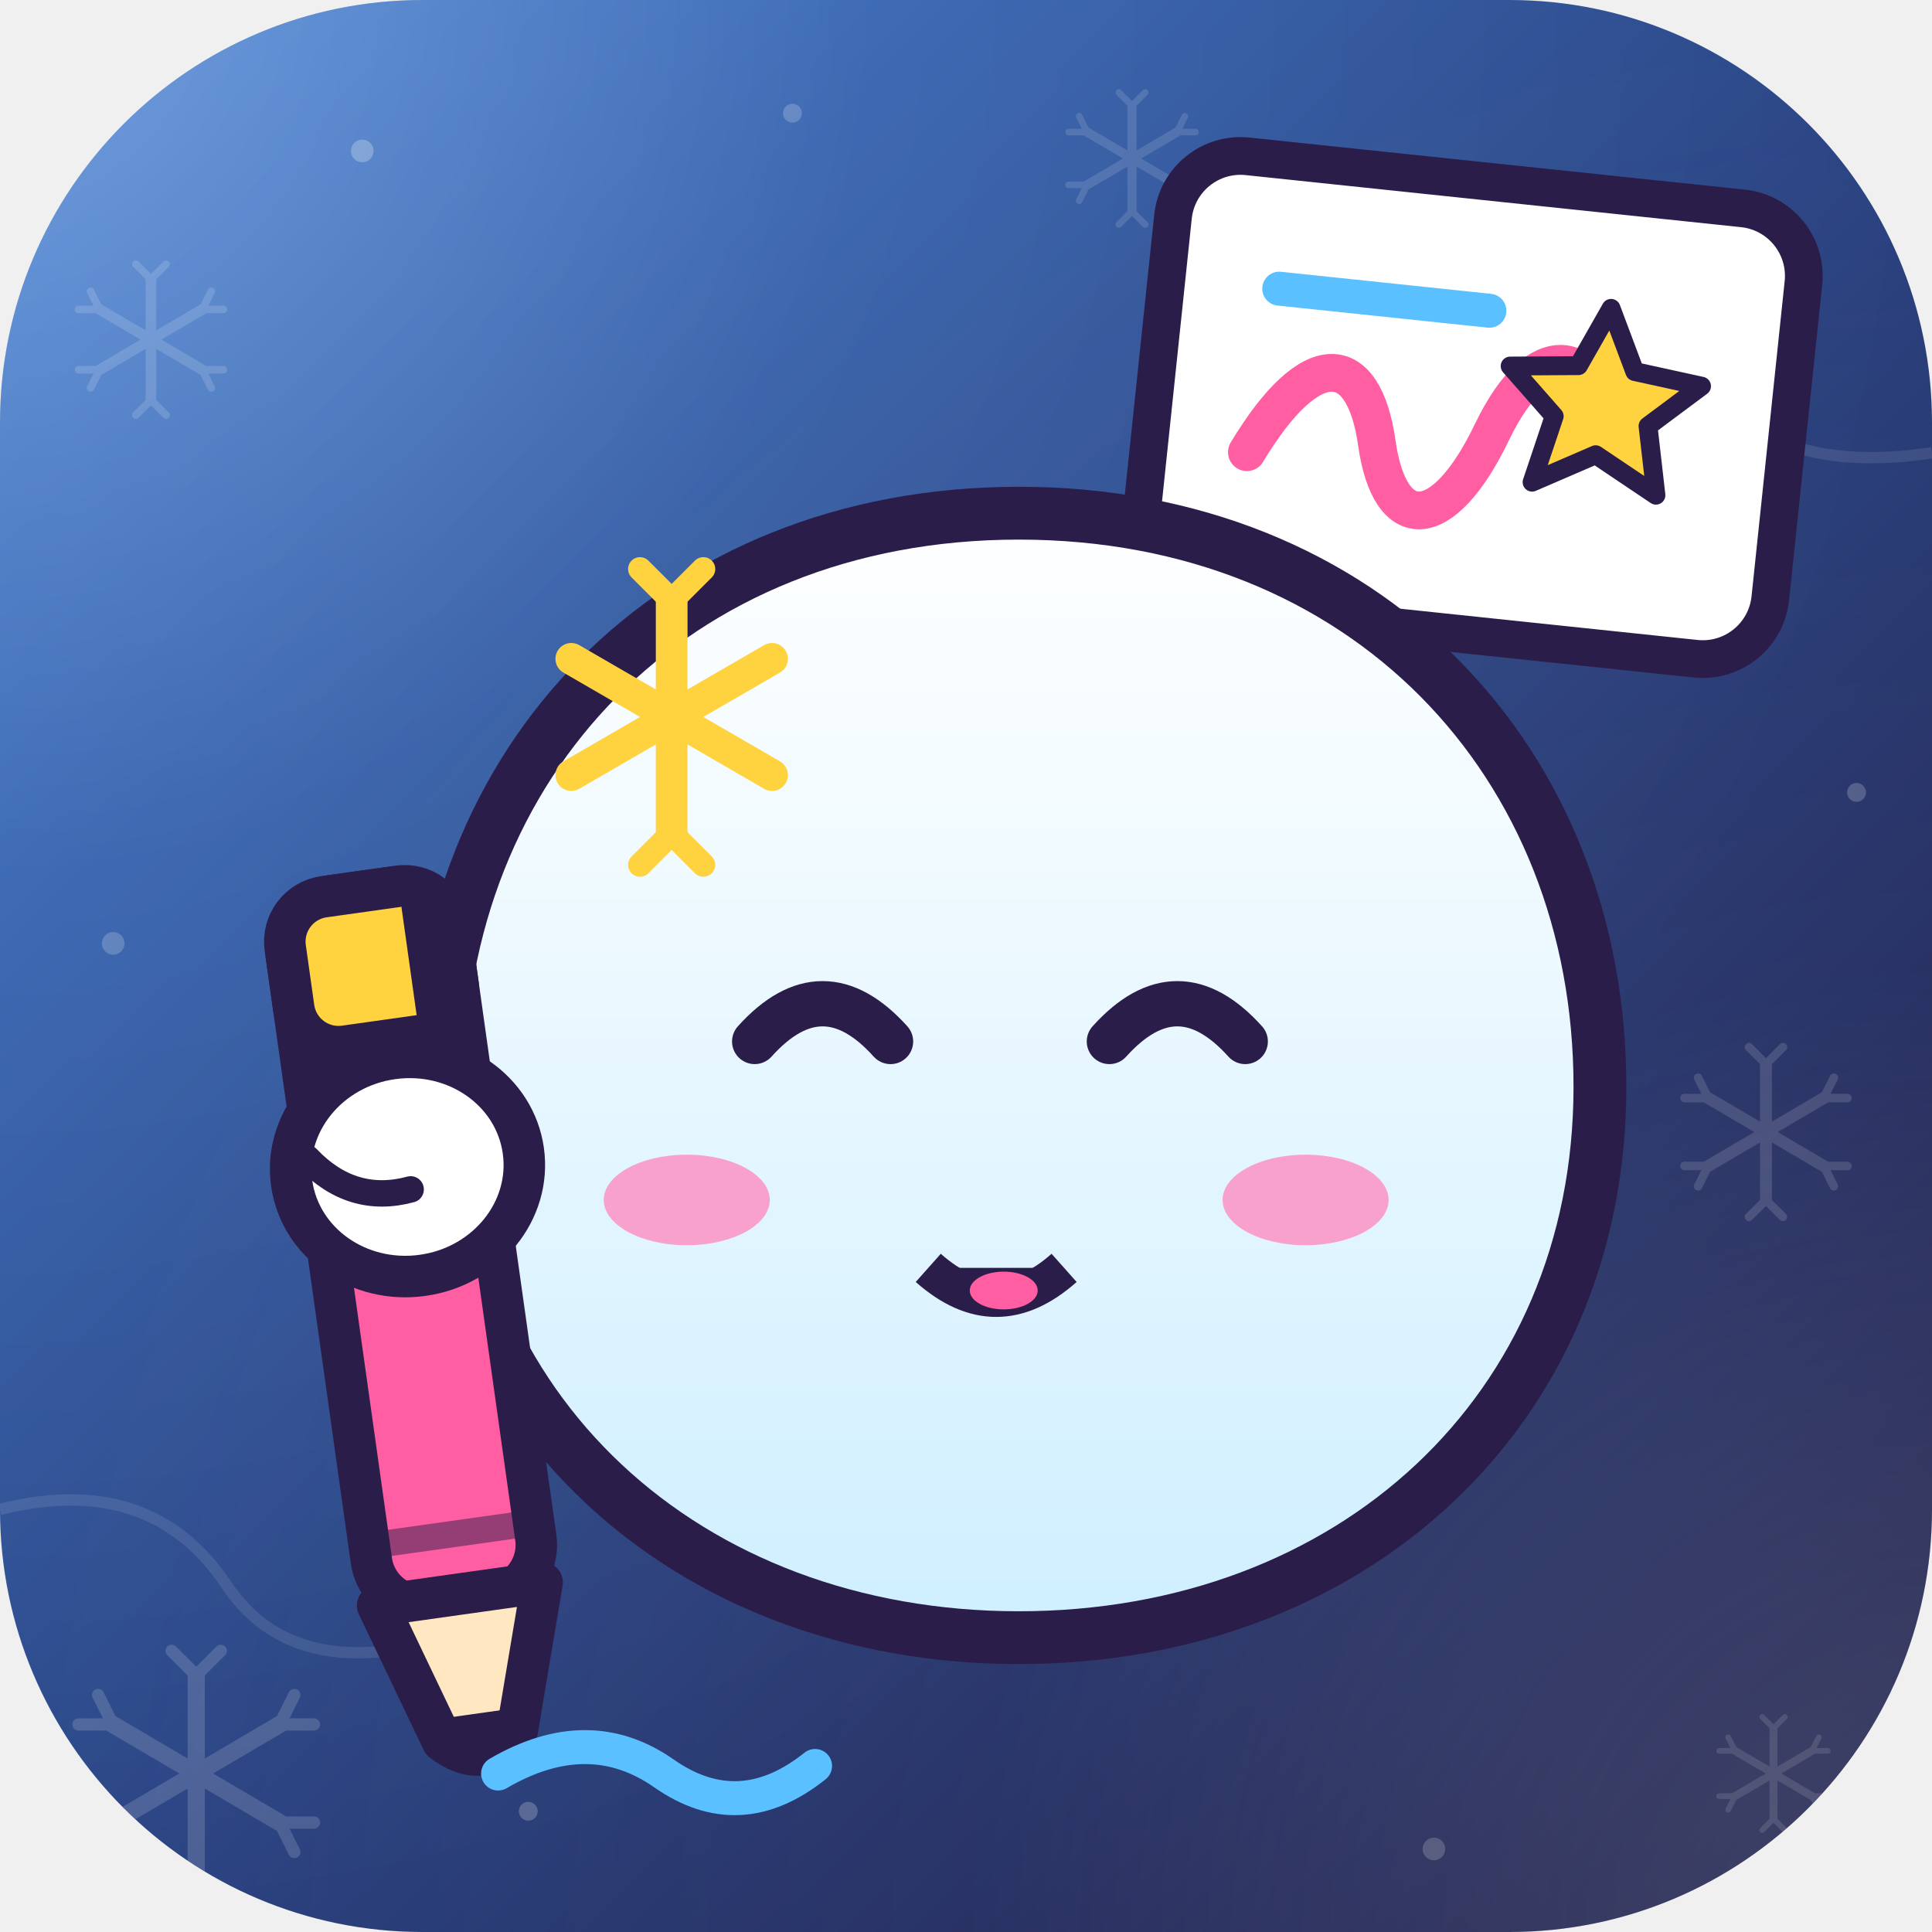
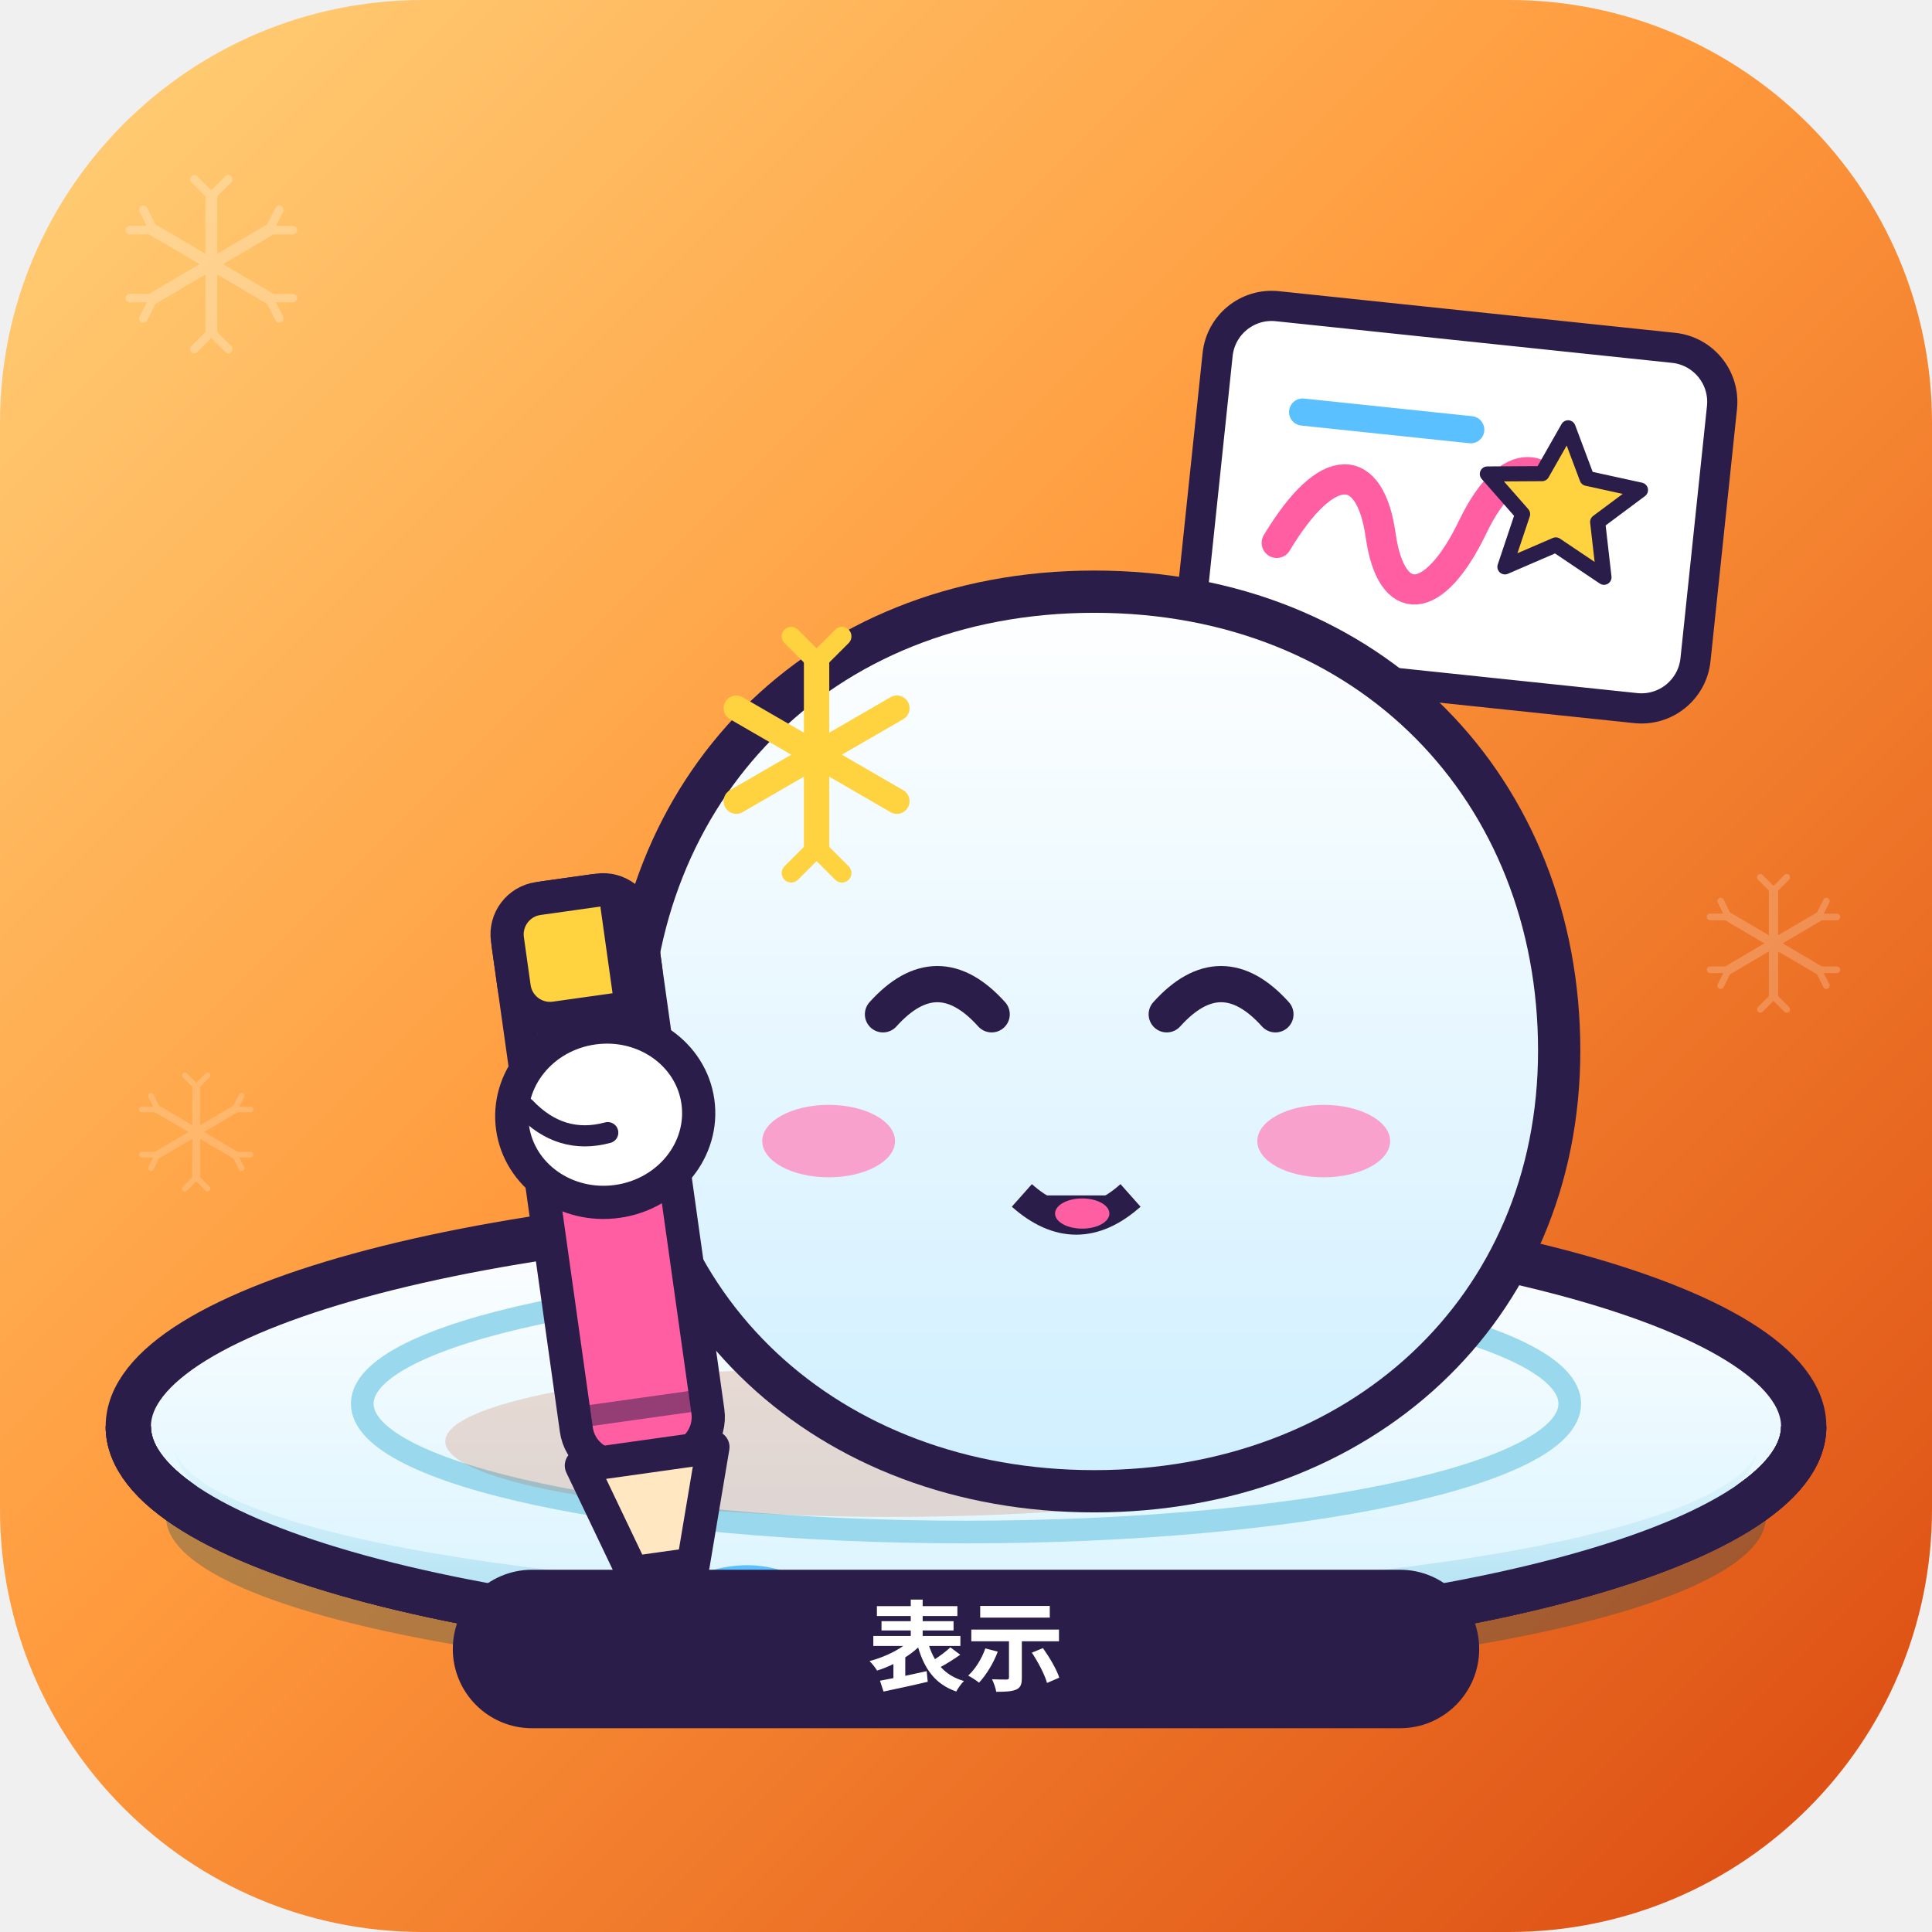
<svg xmlns="http://www.w3.org/2000/svg" viewBox="0 0 512 512">
  <defs>
-     <linearGradient id="bg" x1="0" y1="0" x2="1" y2="1">
-       <stop offset="0" stop-color="#3a7bd5" />
-       <stop offset="1" stop-color="#1b1036" />
-     </linearGradient>
    <linearGradient id="face" x1="0" y1="0" x2="0" y2="1">
      <stop offset="0" stop-color="#ffffff" />
      <stop offset="1" stop-color="#cfefff" />
    </linearGradient>
-     <radialGradient id="frostTL" cx="0" cy="0" r="1">
-       <stop offset="0" stop-color="#ffffff" stop-opacity=".28" />
-       <stop offset=".45" stop-color="#ffffff" stop-opacity=".06" />
-       <stop offset="1" stop-color="#ffffff" stop-opacity="0" />
-     </radialGradient>
-     <radialGradient id="frostBR" cx="1" cy="1" r="1">
-       <stop offset="0" stop-color="#bfe6ff" stop-opacity=".22" />
-       <stop offset=".5" stop-color="#bfe6ff" stop-opacity=".04" />
-       <stop offset="1" stop-color="#bfe6ff" stop-opacity="0" />
-     </radialGradient>
+     <linearGradient id="bgc" x1="0" y1="0" x2="1" y2="1">
+       <stop offset="0" stop-color="#ffd27a" />
+       <stop offset=".45" stop-color="#ff9a3d" />
+       <stop offset="1" stop-color="#d9480f" />
+     </linearGradient>
+     <linearGradient id="plate" x1="0" y1="0" x2="0" y2="1">
+       <stop offset="0" stop-color="#ffffff" />
+       <stop offset="1" stop-color="#d7f3ff" />
+     </linearGradient>
+     <linearGradient id="rim" x1="0" y1="0" x2="0" y2="1">
+       <stop offset="0" stop-color="#e6f8ff" />
+       <stop offset="1" stop-color="#a9def0" />
+     </linearGradient>
    <g id="flake" stroke="#ffffff" stroke-linecap="round" fill="none">
      <path d="M0-20V20M-17-10L17 10M-17 10L17-10" stroke-width="3.5" />
      <path d="M0-20l-5-5M0-20l5-5M0 20l-5 5M0 20l5 5M-17-10l-7 0M-17-10l-3-6M17 10l7 0M17 10l3 6M-17 10l-7 0M-17 10l-3 6M17-10l7 0M17-10l3-6" stroke-width="2.5" />
    </g>
    <clipPath id="clip">
      <rect width="512" height="512" rx="112" />
    </clipPath>
  </defs>
-   <rect width="512" height="512" rx="112" fill="url(#bg)" />
+   <rect width="512" height="512" rx="112" fill="url(#bgc)" />
  <g clip-path="url(#clip)">
-     <rect width="512" height="512" fill="url(#frostTL)" />
-     <rect width="512" height="512" fill="url(#frostBR)" />
-     <use href="#flake" transform="translate(52 470) scale(1.3)" opacity=".16" />
-     <use href="#flake" transform="translate(468 300) scale(.9)" opacity=".14" />
-     <use href="#flake" transform="translate(300 42) scale(.7)" opacity=".13" />
-     <use href="#flake" transform="translate(40 90) scale(.8)" opacity=".15" />
-     <use href="#flake" transform="translate(470 470) scale(.6)" opacity=".12" />
-     <g fill="#ffffff">
-       <circle cx="96" cy="40" r="3" opacity=".25" />
-       <circle cx="210" cy="30" r="2.5" opacity=".2" />
-       <circle cx="30" cy="250" r="3" opacity=".2" />
-       <circle cx="140" cy="480" r="2.5" opacity=".22" />
-       <circle cx="380" cy="490" r="3" opacity=".18" />
-       <circle cx="492" cy="210" r="2.5" opacity=".2" />
+     <use href="#flake" transform="translate(56 70) scale(.9)" opacity=".25" />
+     <use href="#flake" transform="translate(470 250) scale(.7)" opacity=".2" />
+     <use href="#flake" transform="translate(52 300) scale(.6)" opacity=".18" />
+   </g>
+   <g transform="translate(0 -36)">
+     <ellipse cx="256" cy="438" rx="212" ry="44" fill="#0b4a5c" opacity=".3" />
+     <ellipse cx="256" cy="414" rx="222" ry="58" fill="url(#plate)" stroke="#2b1d4a" stroke-width="12" />
+     <ellipse cx="256" cy="408" rx="160" ry="34" fill="none" stroke="#9ad8ee" stroke-width="6" />
+     <ellipse cx="236" cy="418" rx="118" ry="20" fill="#c2410c" opacity=".18" />
+     <g transform="translate(74 84) scale(.8)">
+       <g transform="translate(306 48) rotate(6 84 60)">
+         <rect x="0" y="0" width="168" height="120" rx="18" fill="#ffffff" stroke="#2b1d4a" stroke-width="10" />
+         <path d="M26 78c14-30 28-30 34-6s20 22 30-6 26-26 34 2" fill="none" stroke="#ff5fa2" stroke-width="10" stroke-linecap="round" stroke-linejoin="round" />
+         <path d="M30 34h56" stroke="#5bc0ff" stroke-width="9" stroke-linecap="round" />
+         <path d="M118 30l8 16 18 2-13 12 4 18-17-9-16 9 4-18-13-12 18-2z" fill="#ffd23f" stroke="#2b1d4a" stroke-width="5" stroke-linejoin="round" />
+       </g>
+       <g transform="translate(50 0)">
+         <path d="M220 136c92 0 154 66 154 152s-66 146-154 146S66 374 66 288 128 136 220 136z" fill="url(#face)" stroke="#2b1d4a" stroke-width="14" />
+         <g transform="translate(128 190) scale(.7)" stroke="#ffd23f" stroke-width="12" stroke-linecap="round">
+           <path d="M0-44V44M-38-22L38 22M-38 22L38-22" />
+           <path d="M0-44l-12-12M0-44l12-12M0 44l-12 12M0 44l12 12" stroke-width="9" />
+         </g>
+         <path d="M150 276q18-20 36 0" fill="none" stroke="#2b1d4a" stroke-width="12" stroke-linecap="round" />
+         <path d="M244 276q18-20 36 0" fill="none" stroke="#2b1d4a" stroke-width="12" stroke-linecap="round" />
+         <ellipse cx="132" cy="318" rx="22" ry="12" fill="#ff8cc0" opacity=".8" />
+         <ellipse cx="296" cy="318" rx="22" ry="12" fill="#ff8cc0" opacity=".8" />
+         <path d="M196 336q18 16 36 0" fill="#2b1d4a" stroke="#2b1d4a" stroke-width="10" stroke-linejoin="round" />
+         <ellipse cx="216" cy="342" rx="9" ry="5" fill="#ff5fa2" />
+       </g>
+       <g transform="translate(128 466) rotate(-8) scale(1.0)">
+         <rect x="-22" y="-232" width="44" height="190" rx="14" fill="#ff5fa2" stroke="#2b1d4a" stroke-width="11" />
+         <rect x="-22" y="-232" width="44" height="40" rx="12" fill="#ffd23f" stroke="#2b1d4a" stroke-width="11" />
+         <path d="M14 -226v62" stroke="#2b1d4a" stroke-width="8" stroke-linecap="round" />
+         <path d="M-22 -60h44" stroke="#2b1d4a" stroke-width="7" opacity=".5" />
+         <path d="M-22 -44h44L10 -6Q0 4 -10 -6z" fill="#ffe7c2" stroke="#2b1d4a" stroke-width="11" stroke-linejoin="round" />
+         <path d="M-7 -12L0 2 7 -12z" fill="#2b1d4a" />
+         <ellipse cx="2" cy="-158" rx="31" ry="29" fill="#ffffff" stroke="#2b1d4a" stroke-width="11" />
+         <path d="M-24 -164q10 14 26 12" fill="none" stroke="#2b1d4a" stroke-width="7" stroke-linecap="round" />
+       </g>
+       <path d="M132 470q24-14 44 0t40-2" fill="none" stroke="#5bc0ff" stroke-width="9" stroke-linecap="round" />
    </g>
-     <path d="M0 400q40-10 60 20t70 10" fill="none" stroke="#ffffff" stroke-width="3" opacity=".10" />
-     <path d="M512 120q-40 6-58-16t-66-12" fill="none" stroke="#ffffff" stroke-width="3" opacity=".10" />
+     <path d="M34 414a222 58 0 0 0 444 0" fill="none" stroke="#2b1d4a" stroke-width="12" />
+     <path d="M46 418a210 50 0 0 0 420 0l0 0a210 40 0 0 1-420 0z" fill="url(#rim)" />
+     <path d="M34 414a222 58 0 0 0 444 0" fill="none" stroke="#2b1d4a" stroke-width="12" />
+     <rect x="120" y="452" width="272" height="42" rx="21" fill="#2b1d4a" />
+     <text x="256" y="482" text-anchor="middle" font-family="M PLUS Rounded 1c,Noto Sans JP,sans-serif" font-weight="800" font-size="26" fill="#ffffff">表示</text>
  </g>
-   <g transform="translate(306 48) rotate(6 84 60)">
-     <rect x="0" y="0" width="168" height="120" rx="18" fill="#ffffff" stroke="#2b1d4a" stroke-width="10" />
-     <path d="M26 78c14-30 28-30 34-6s20 22 30-6 26-26 34 2" fill="none" stroke="#ff5fa2" stroke-width="10" stroke-linecap="round" stroke-linejoin="round" />
-     <path d="M30 34h56" stroke="#5bc0ff" stroke-width="9" stroke-linecap="round" />
-     <path d="M118 30l8 16 18 2-13 12 4 18-17-9-16 9 4-18-13-12 18-2z" fill="#ffd23f" stroke="#2b1d4a" stroke-width="5" stroke-linejoin="round" />
-   </g>
-   <g transform="translate(50 0)">
-     <path d="M220 136c92 0 154 66 154 152s-66 146-154 146S66 374 66 288 128 136 220 136z" fill="url(#face)" stroke="#2b1d4a" stroke-width="14" />
-     <g transform="translate(128 190) scale(.7)" stroke="#ffd23f" stroke-width="12" stroke-linecap="round">
-       <path d="M0-44V44M-38-22L38 22M-38 22L38-22" />
-       <path d="M0-44l-12-12M0-44l12-12M0 44l-12 12M0 44l12 12" stroke-width="9" />
-     </g>
-     <path d="M150 276q18-20 36 0" fill="none" stroke="#2b1d4a" stroke-width="12" stroke-linecap="round" />
-     <path d="M244 276q18-20 36 0" fill="none" stroke="#2b1d4a" stroke-width="12" stroke-linecap="round" />
-     <ellipse cx="132" cy="318" rx="22" ry="12" fill="#ff8cc0" opacity=".8" />
-     <ellipse cx="296" cy="318" rx="22" ry="12" fill="#ff8cc0" opacity=".8" />
-     <path d="M196 336q18 16 36 0" fill="#2b1d4a" stroke="#2b1d4a" stroke-width="10" stroke-linejoin="round" />
-     <ellipse cx="216" cy="342" rx="9" ry="5" fill="#ff5fa2" />
-   </g>
-   <g transform="translate(128 466) rotate(-8) scale(1.0)">
-     <rect x="-22" y="-232" width="44" height="190" rx="14" fill="#ff5fa2" stroke="#2b1d4a" stroke-width="11" />
-     <rect x="-22" y="-232" width="44" height="40" rx="12" fill="#ffd23f" stroke="#2b1d4a" stroke-width="11" />
-     <path d="M14 -226v62" stroke="#2b1d4a" stroke-width="8" stroke-linecap="round" />
-     <path d="M-22 -60h44" stroke="#2b1d4a" stroke-width="7" opacity=".5" />
-     <path d="M-22 -44h44L10 -6Q0 4 -10 -6z" fill="#ffe7c2" stroke="#2b1d4a" stroke-width="11" stroke-linejoin="round" />
-     <path d="M-7 -12L0 2 7 -12z" fill="#2b1d4a" />
-     <ellipse cx="2" cy="-158" rx="31" ry="29" fill="#ffffff" stroke="#2b1d4a" stroke-width="11" />
-     <path d="M-24 -164q10 14 26 12" fill="none" stroke="#2b1d4a" stroke-width="7" stroke-linecap="round" />
-   </g>
-   <path d="M132 470q24-14 44 0t40-2" fill="none" stroke="#5bc0ff" stroke-width="9" stroke-linecap="round" />
</svg>
